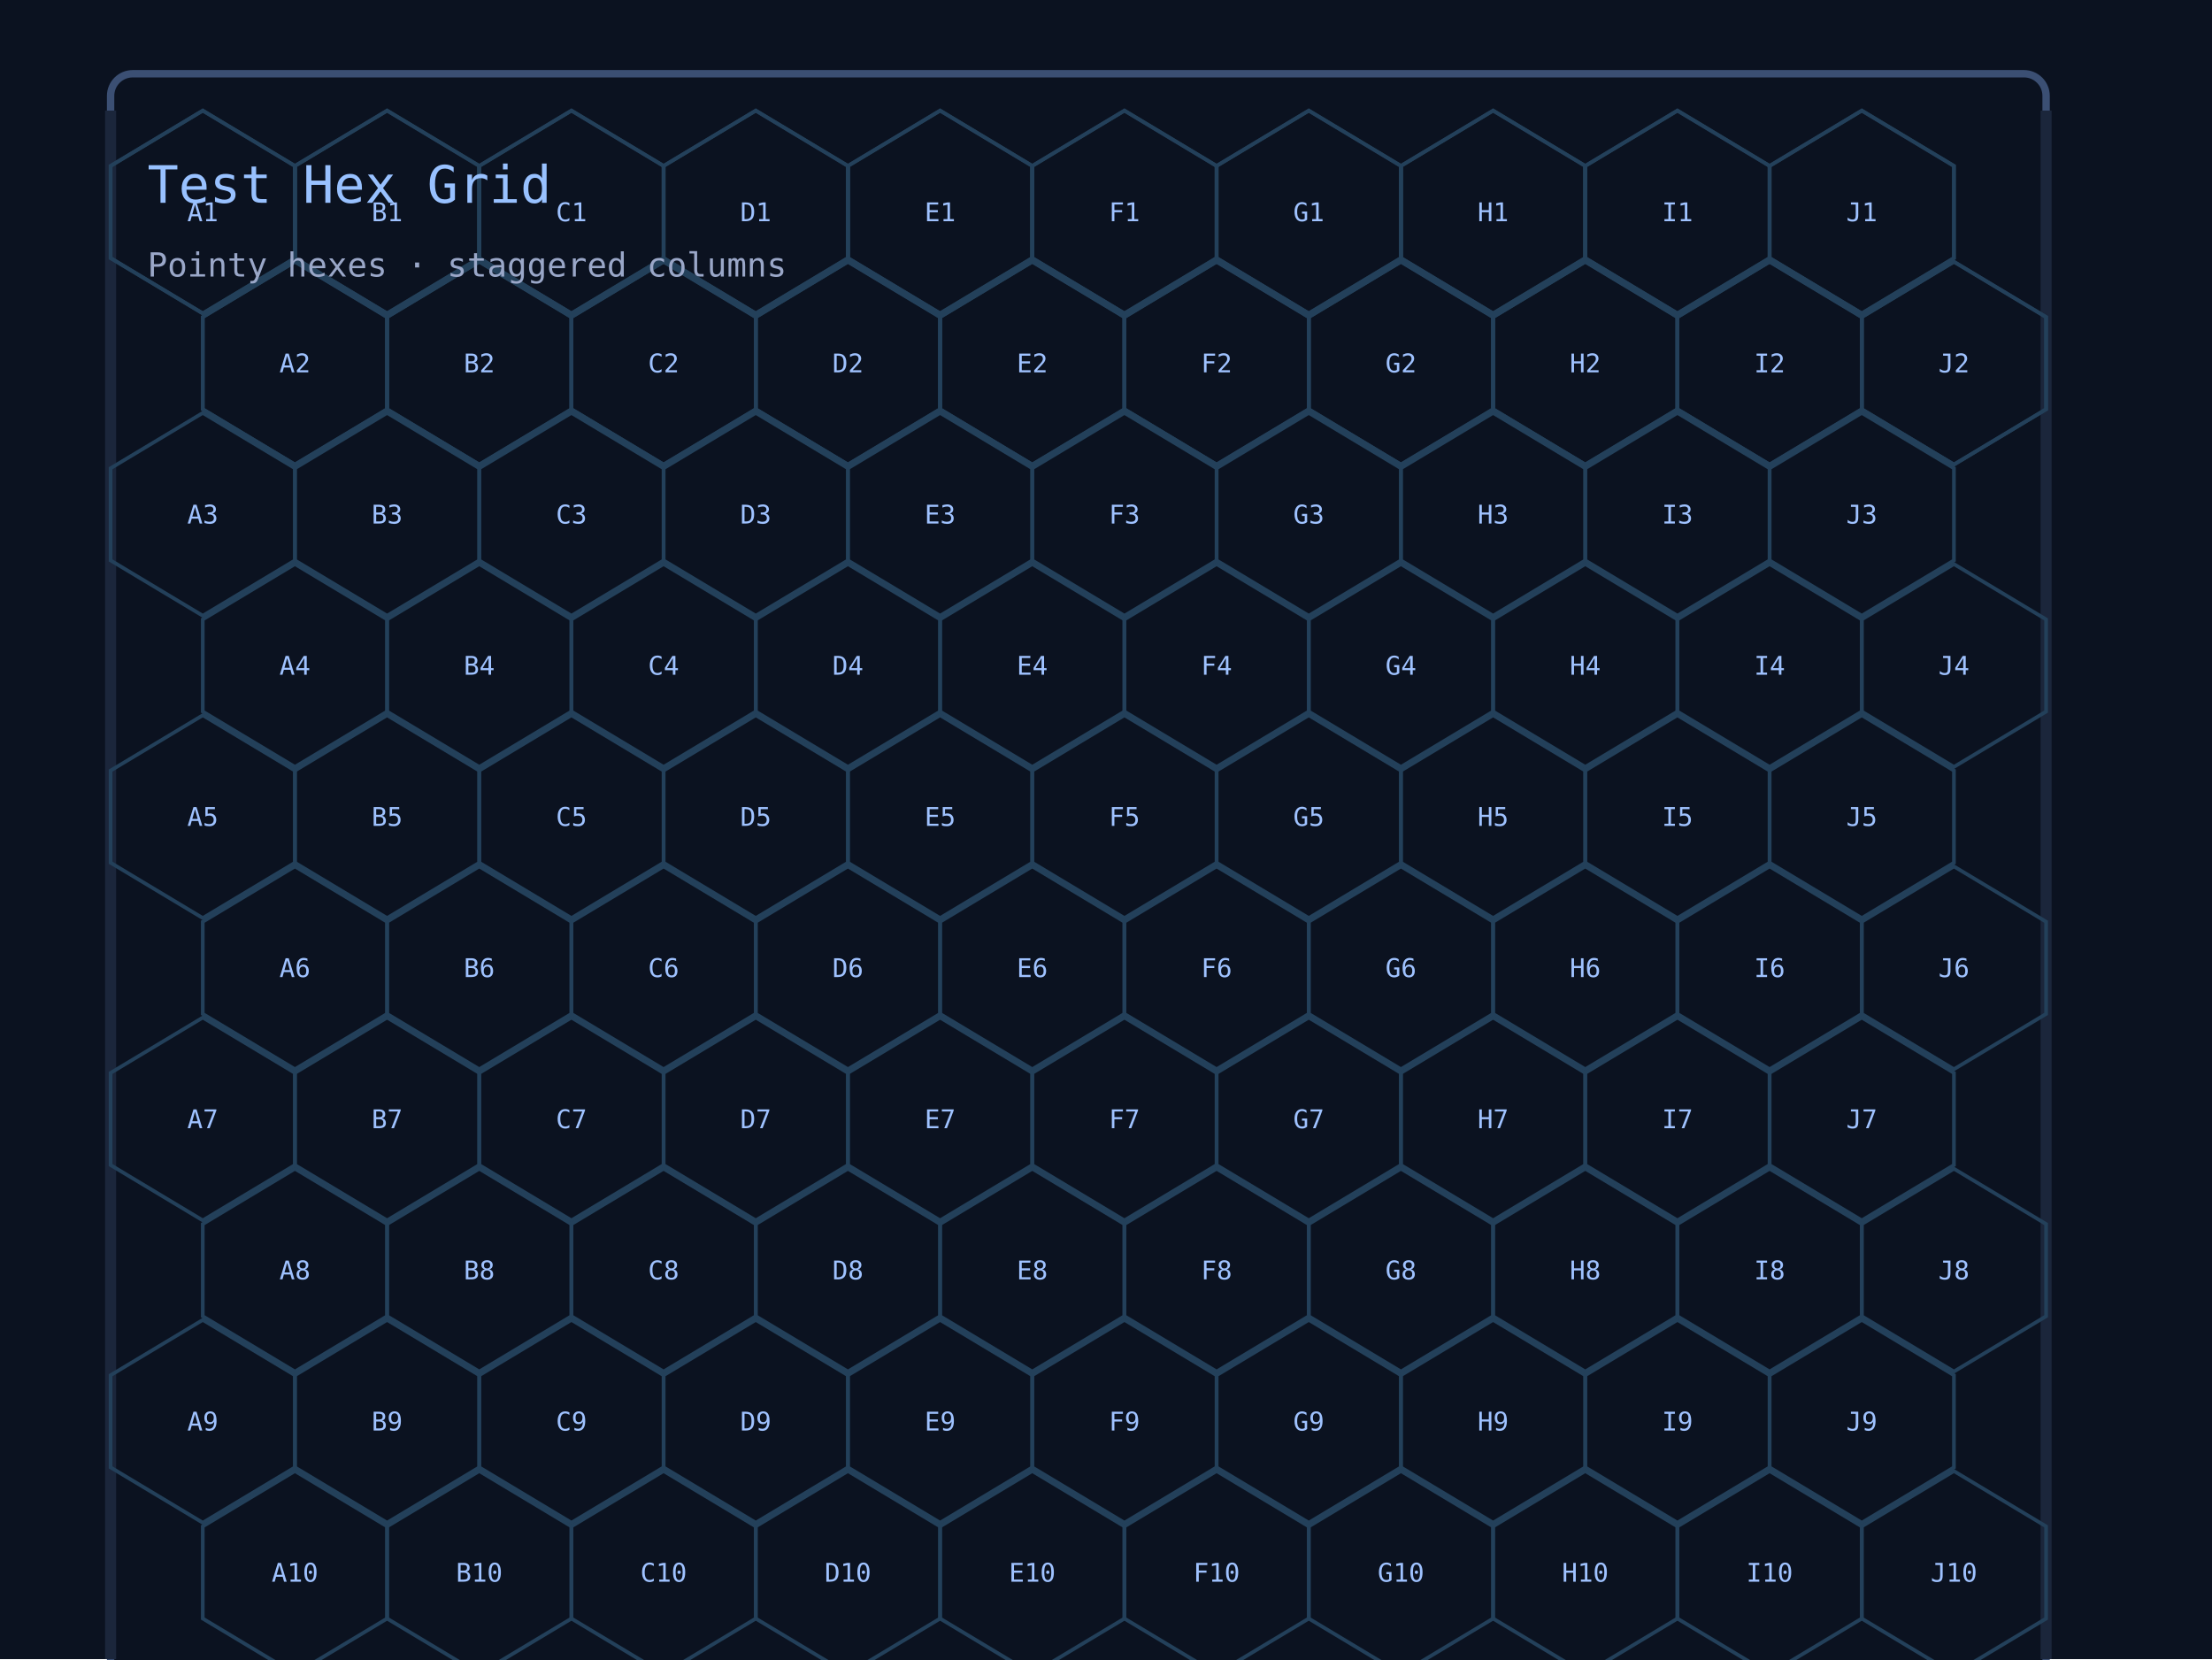
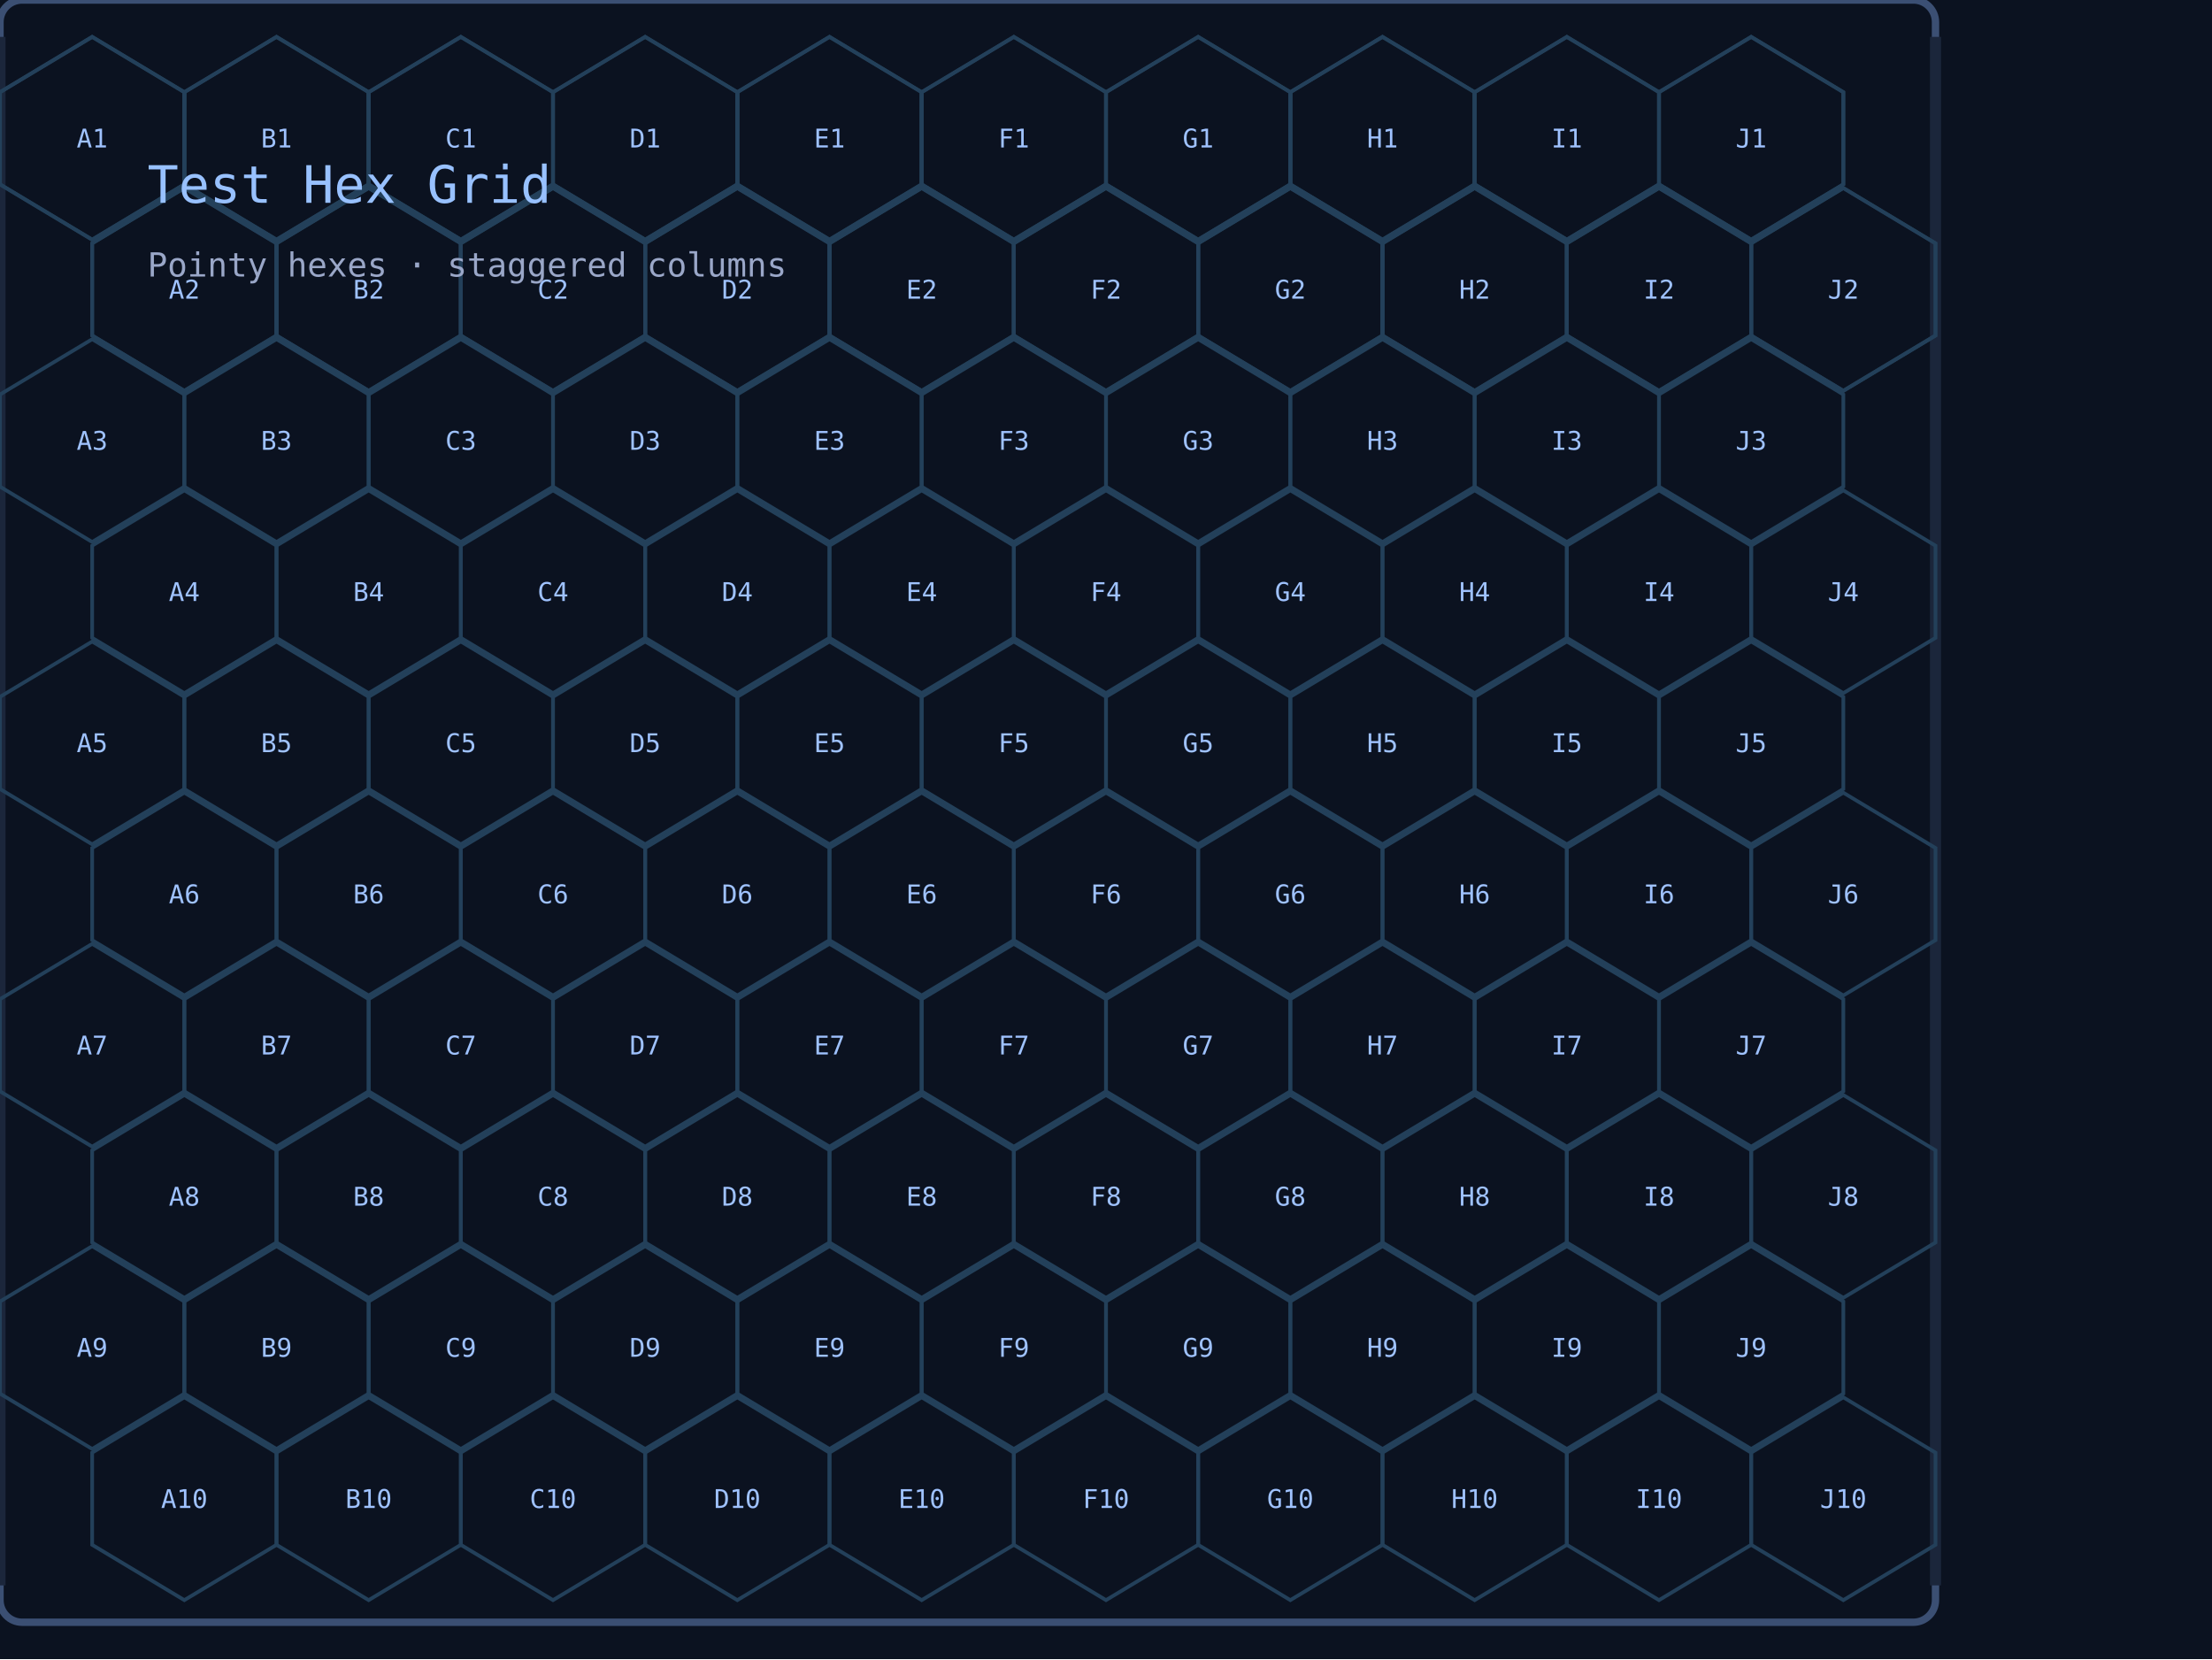
<svg xmlns="http://www.w3.org/2000/svg" width="1200" height="900" viewBox="0 0 1200 900">
  <defs>
    <g id="hex">
      <polygon points="50,0 100,30 100,80 50,110 0,80 0,30" fill="none" stroke="#23405a" stroke-width="2" />
    </g>
  </defs>
  <rect width="100%" height="100%" fill="#0b1220" />
-   <rect x="60" y="40" width="1050" height="880" fill="#0b1220" stroke="#3b4f73" stroke-width="4" rx="12" ry="12" />
-   <g id="grid" transform="translate(60 60)">
+   <rect x="0" y="0" width="1050" height="880" fill="#0b1220" stroke="#3b4f73" stroke-width="4" rx="12" ry="12" />
+   <g id="grid" transform="translate(0 20)">
    <g stroke="#1b263b" stroke-width="6">
      <line x1="0" y1="0" x2="0" y2="840" />
      <line x1="1050" y1="0" x2="1050" y2="840" />
    </g>
    <g>
      <g id="rowEven">
        <use href="#hex" x="0" y="0" />
        <use href="#hex" x="100" y="0" />
        <use href="#hex" x="200" y="0" />
        <use href="#hex" x="300" y="0" />
        <use href="#hex" x="400" y="0" />
        <use href="#hex" x="500" y="0" />
        <use href="#hex" x="600" y="0" />
        <use href="#hex" x="700" y="0" />
        <use href="#hex" x="800" y="0" />
        <use href="#hex" x="900" y="0" />
      </g>
      <g id="rowOdd">
        <use href="#hex" x="50" y="82" />
        <use href="#hex" x="150" y="82" />
        <use href="#hex" x="250" y="82" />
        <use href="#hex" x="350" y="82" />
        <use href="#hex" x="450" y="82" />
        <use href="#hex" x="550" y="82" />
        <use href="#hex" x="650" y="82" />
        <use href="#hex" x="750" y="82" />
        <use href="#hex" x="850" y="82" />
        <use href="#hex" x="950" y="82" />
      </g>
      <use href="#rowEven" y="0" />
      <use href="#rowOdd" y="0" />
      <use href="#rowEven" y="164" />
      <use href="#rowOdd" y="164" />
      <use href="#rowEven" y="328" />
      <use href="#rowOdd" y="328" />
      <use href="#rowEven" y="492" />
      <use href="#rowOdd" y="492" />
      <use href="#rowEven" y="656" />
      <use href="#rowOdd" y="656" />
    </g>
    <g id="labels" fill="#9fc2ff" font-family="monospace" font-size="14" text-anchor="middle">
      <text x="50" y="60">A1</text>
      <text x="150" y="60">B1</text>
      <text x="250" y="60">C1</text>
      <text x="350" y="60">D1</text>
      <text x="450" y="60">E1</text>
      <text x="550" y="60">F1</text>
      <text x="650" y="60">G1</text>
      <text x="750" y="60">H1</text>
      <text x="850" y="60">I1</text>
      <text x="950" y="60">J1</text>
      <text x="100" y="142">A2</text>
      <text x="200" y="142">B2</text>
      <text x="300" y="142">C2</text>
      <text x="400" y="142">D2</text>
      <text x="500" y="142">E2</text>
      <text x="600" y="142">F2</text>
      <text x="700" y="142">G2</text>
      <text x="800" y="142">H2</text>
      <text x="900" y="142">I2</text>
      <text x="1000" y="142">J2</text>
      <text x="50" y="224">A3</text>
      <text x="150" y="224">B3</text>
      <text x="250" y="224">C3</text>
      <text x="350" y="224">D3</text>
      <text x="450" y="224">E3</text>
      <text x="550" y="224">F3</text>
      <text x="650" y="224">G3</text>
      <text x="750" y="224">H3</text>
      <text x="850" y="224">I3</text>
      <text x="950" y="224">J3</text>
      <text x="100" y="306">A4</text>
      <text x="200" y="306">B4</text>
      <text x="300" y="306">C4</text>
      <text x="400" y="306">D4</text>
      <text x="500" y="306">E4</text>
      <text x="600" y="306">F4</text>
      <text x="700" y="306">G4</text>
      <text x="800" y="306">H4</text>
      <text x="900" y="306">I4</text>
      <text x="1000" y="306">J4</text>
      <text x="50" y="388">A5</text>
      <text x="150" y="388">B5</text>
      <text x="250" y="388">C5</text>
      <text x="350" y="388">D5</text>
      <text x="450" y="388">E5</text>
      <text x="550" y="388">F5</text>
      <text x="650" y="388">G5</text>
      <text x="750" y="388">H5</text>
      <text x="850" y="388">I5</text>
      <text x="950" y="388">J5</text>
      <text x="100" y="470">A6</text>
      <text x="200" y="470">B6</text>
      <text x="300" y="470">C6</text>
      <text x="400" y="470">D6</text>
      <text x="500" y="470">E6</text>
      <text x="600" y="470">F6</text>
      <text x="700" y="470">G6</text>
      <text x="800" y="470">H6</text>
      <text x="900" y="470">I6</text>
      <text x="1000" y="470">J6</text>
      <text x="50" y="552">A7</text>
      <text x="150" y="552">B7</text>
      <text x="250" y="552">C7</text>
      <text x="350" y="552">D7</text>
      <text x="450" y="552">E7</text>
      <text x="550" y="552">F7</text>
      <text x="650" y="552">G7</text>
      <text x="750" y="552">H7</text>
      <text x="850" y="552">I7</text>
      <text x="950" y="552">J7</text>
      <text x="100" y="634">A8</text>
      <text x="200" y="634">B8</text>
      <text x="300" y="634">C8</text>
      <text x="400" y="634">D8</text>
      <text x="500" y="634">E8</text>
      <text x="600" y="634">F8</text>
      <text x="700" y="634">G8</text>
      <text x="800" y="634">H8</text>
      <text x="900" y="634">I8</text>
      <text x="1000" y="634">J8</text>
      <text x="50" y="716">A9</text>
      <text x="150" y="716">B9</text>
      <text x="250" y="716">C9</text>
      <text x="350" y="716">D9</text>
      <text x="450" y="716">E9</text>
      <text x="550" y="716">F9</text>
      <text x="650" y="716">G9</text>
      <text x="750" y="716">H9</text>
      <text x="850" y="716">I9</text>
      <text x="950" y="716">J9</text>
      <text x="100" y="798">A10</text>
      <text x="200" y="798">B10</text>
      <text x="300" y="798">C10</text>
      <text x="400" y="798">D10</text>
      <text x="500" y="798">E10</text>
      <text x="600" y="798">F10</text>
      <text x="700" y="798">G10</text>
      <text x="800" y="798">H10</text>
      <text x="900" y="798">I10</text>
      <text x="1000" y="798">J10</text>
    </g>
  </g>
  <text x="80" y="110" fill="#98c1ff" font-family="monospace" font-size="28">Test Hex Grid</text>
  <text x="80" y="150" fill="#9aa7c8" font-family="monospace" font-size="18">Pointy hexes · staggered columns</text>
</svg>
